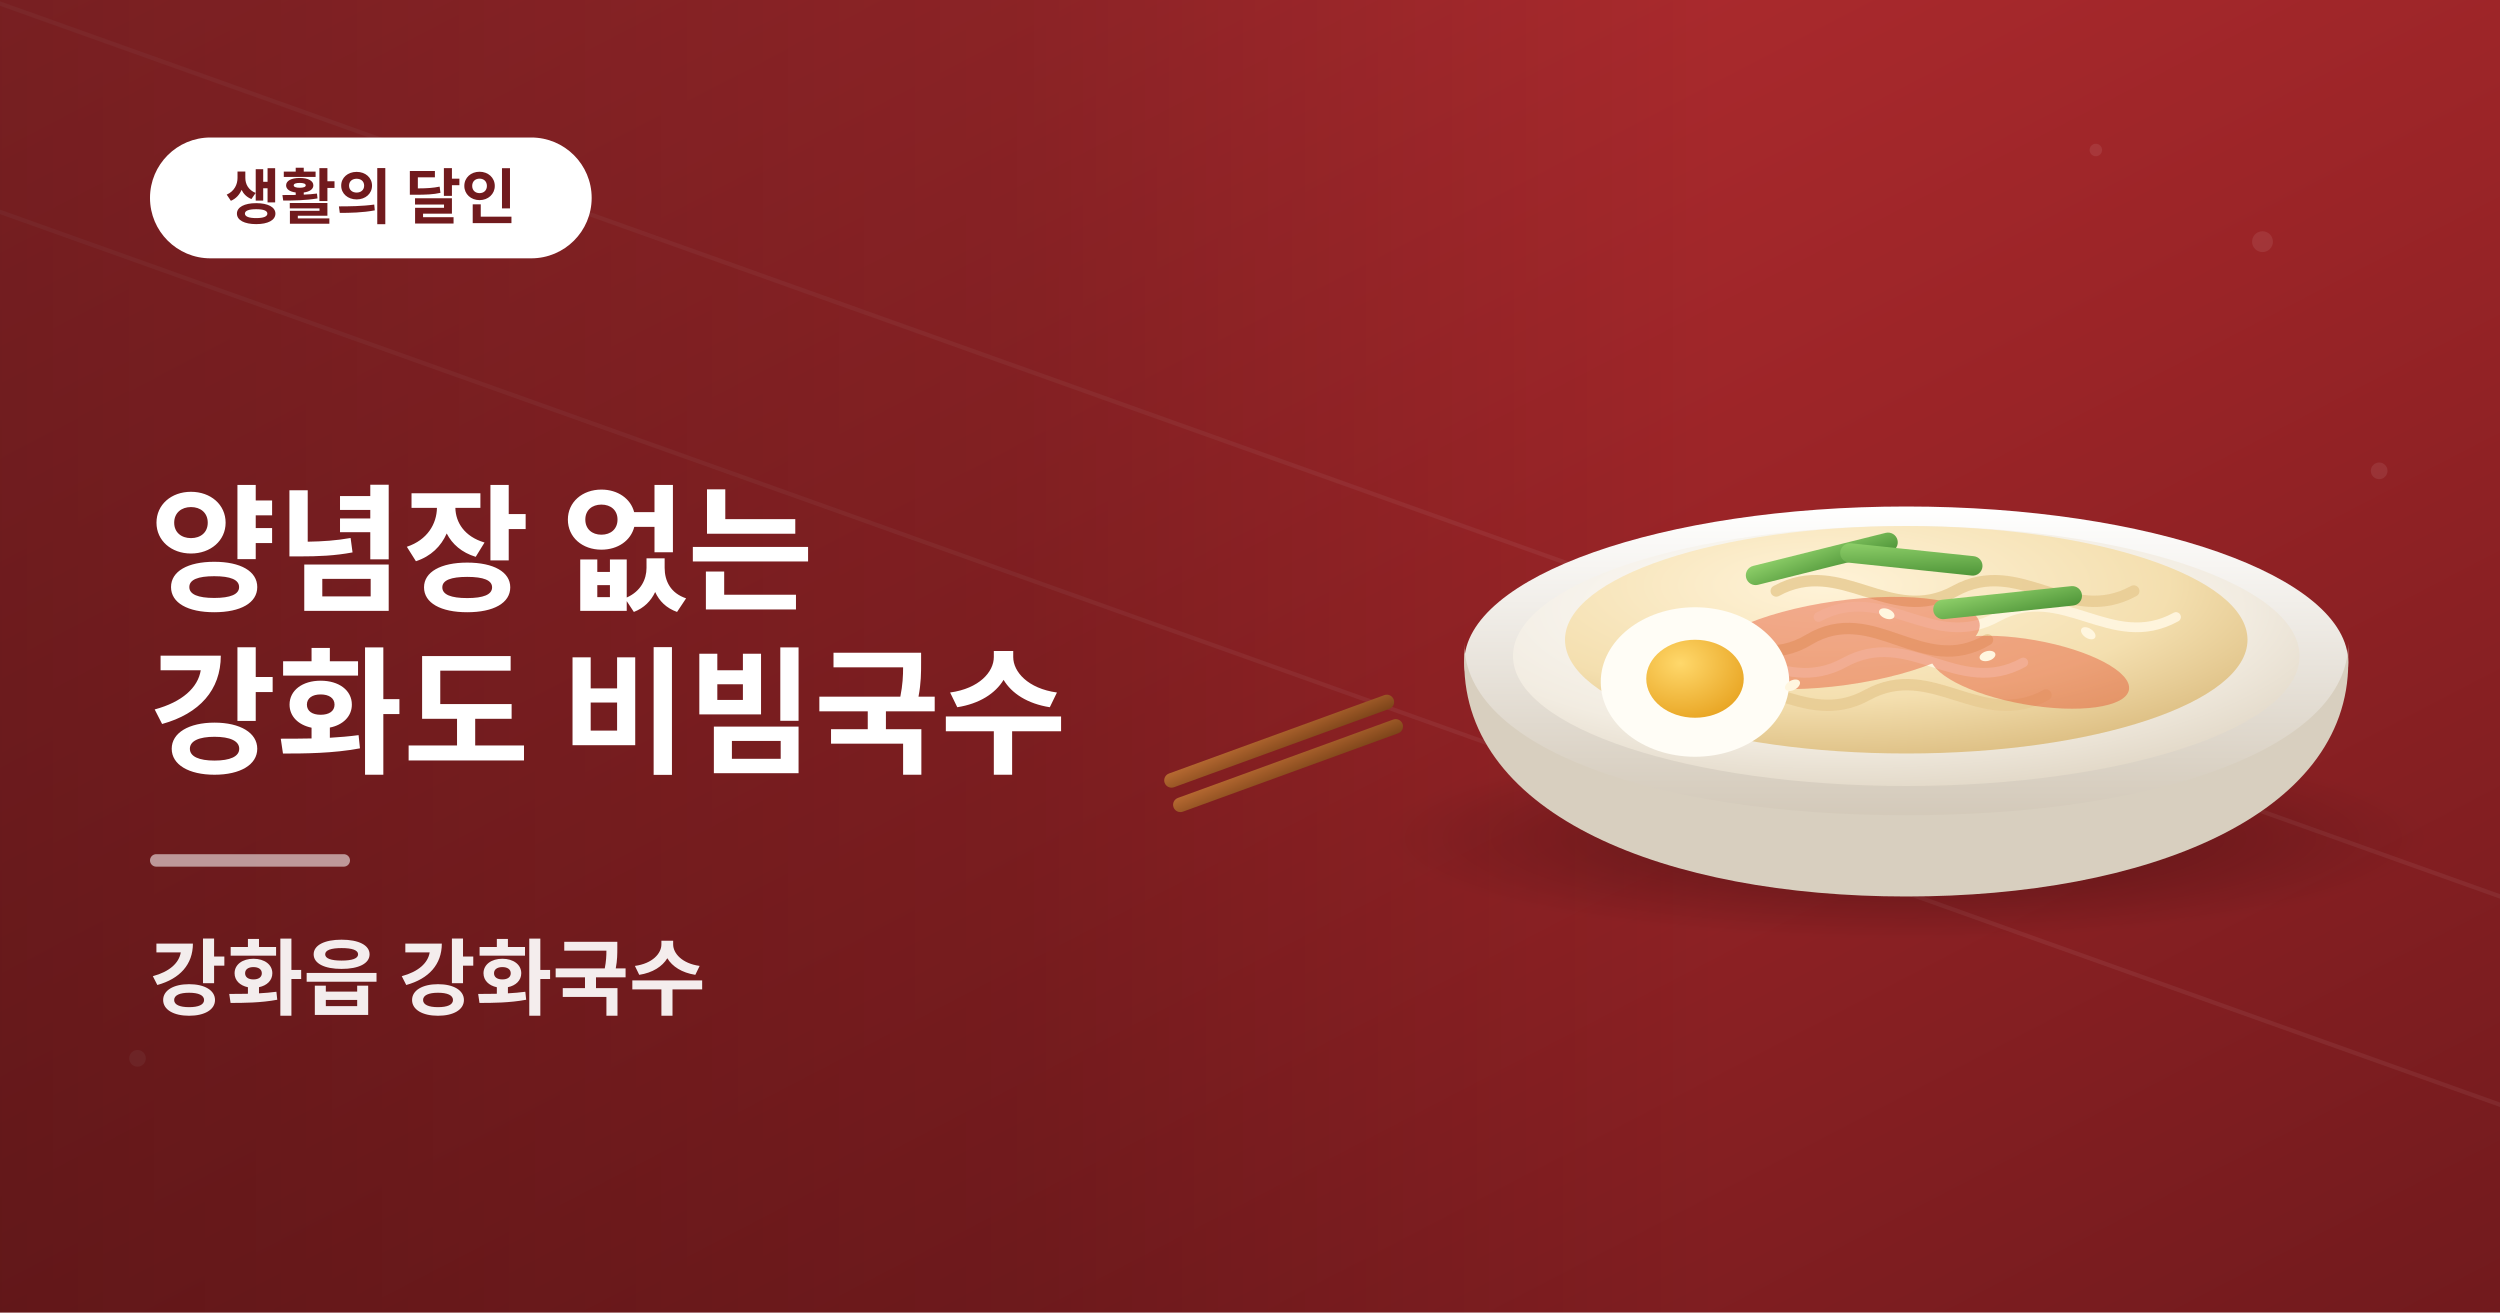
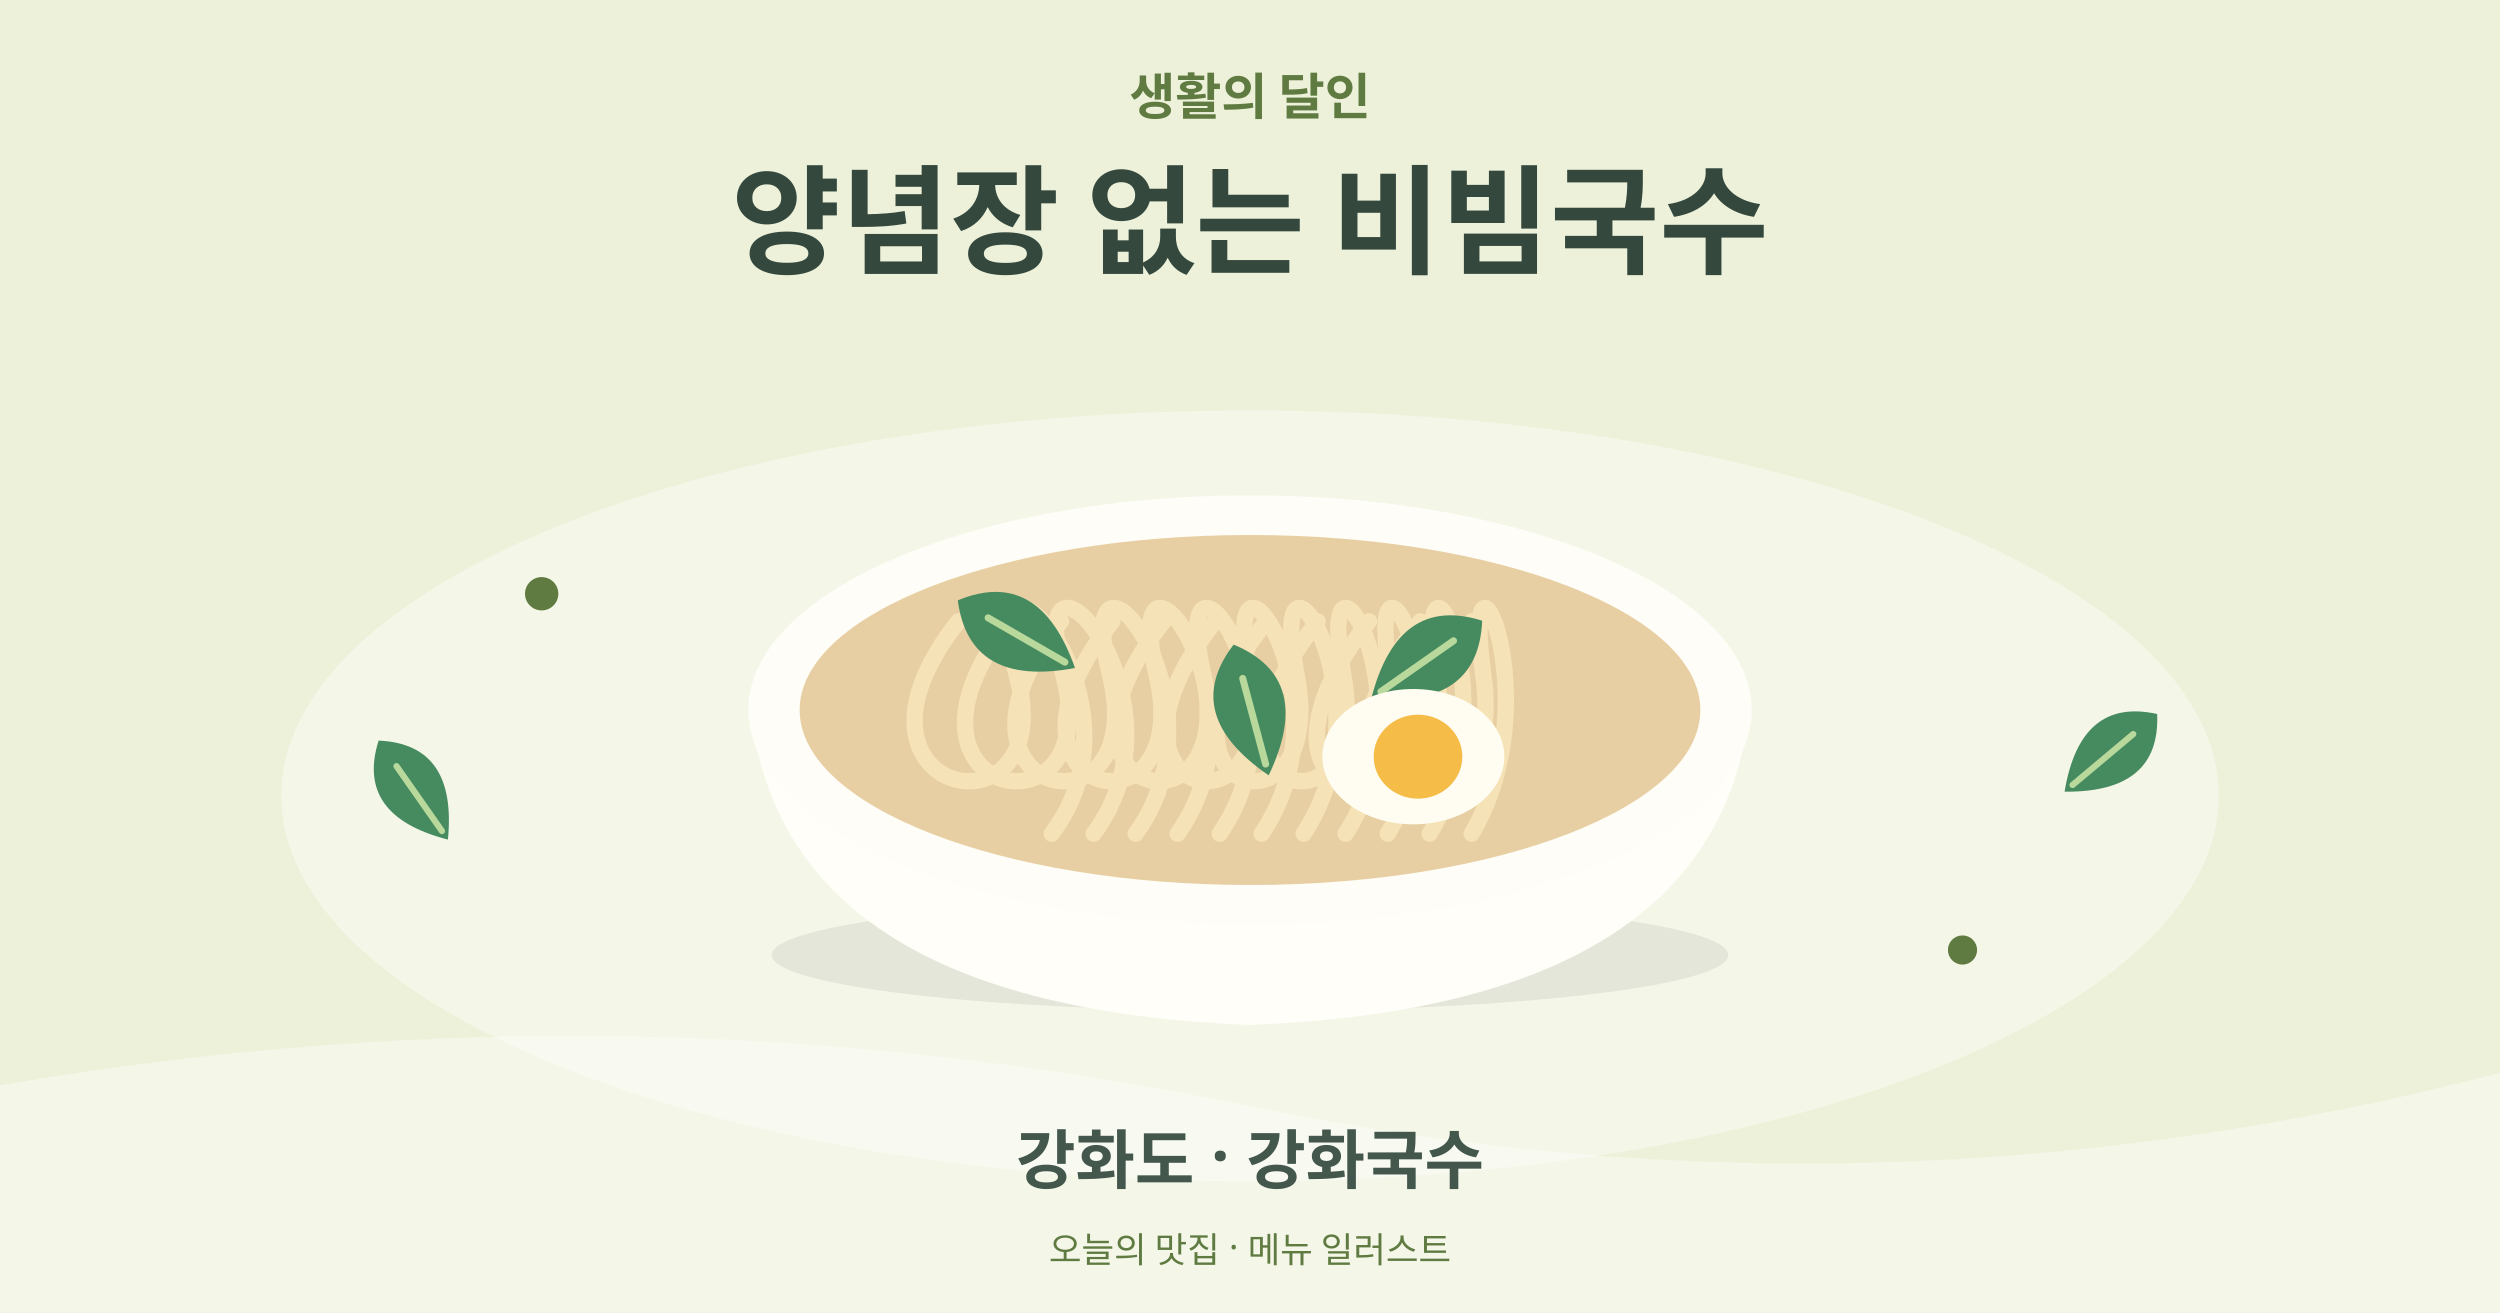
- <svg xmlns="http://www.w3.org/2000/svg" viewBox="0 0 1200 630" width="1200" height="630">
-   <defs>
-     <linearGradient id="bg5" x1="0" y1="0" x2="1" y2="1">
-       <stop offset="0%" stop-color="#C13236" />
-       <stop offset="55%" stop-color="#9A2427" />
-       <stop offset="100%" stop-color="#711A1D" />
-     </linearGradient>
-     <radialGradient id="plateShadow5" cx="50%" cy="50%" r="50%">
-       <stop offset="0%" stop-color="#000000" stop-opacity="0.38" />
-       <stop offset="100%" stop-color="#000000" stop-opacity="0" />
-     </radialGradient>
-     <linearGradient id="bowlRim5" x1="0" y1="0" x2="0" y2="1">
-       <stop offset="0%" stop-color="#FFFFFF" />
-       <stop offset="100%" stop-color="#D3C9B9" />
-     </linearGradient>
-     <radialGradient id="bowlInner5" cx="42%" cy="32%" r="72%">
-       <stop offset="0%" stop-color="#FFFFFF" />
-       <stop offset="70%" stop-color="#F2ECE1" />
-       <stop offset="100%" stop-color="#E1D7C6" />
-     </radialGradient>
-     <radialGradient id="noodleMound5" cx="38%" cy="26%" r="84%">
-       <stop offset="0%" stop-color="#FFF3D8" />
-       <stop offset="60%" stop-color="#F4DFAF" />
-       <stop offset="100%" stop-color="#D8B87A" />
-     </radialGradient>
-     <radialGradient id="eggYolk5" cx="35%" cy="30%" r="78%">
-       <stop offset="0%" stop-color="#FFD86B" />
-       <stop offset="100%" stop-color="#E8A422" />
-     </radialGradient>
-     <linearGradient id="cucumber5" x1="0" y1="0" x2="1" y2="1">
-       <stop offset="0%" stop-color="#8FD06A" />
-       <stop offset="100%" stop-color="#4E9438" />
-     </linearGradient>
-     <linearGradient id="chopstick5" x1="0" y1="0" x2="1" y2="1">
-       <stop offset="0%" stop-color="#B76A32" />
-       <stop offset="100%" stop-color="#7C4419" />
-     </linearGradient>
-     <linearGradient id="scrimLR" x1="0" y1="0" x2="1" y2="0">
-       <stop offset="0%" stop-color="#000000" stop-opacity="0.38" />
-       <stop offset="60%" stop-color="#000000" stop-opacity="0.22" />
-       <stop offset="100%" stop-color="#000000" stop-opacity="0" />
-     </linearGradient>
-   </defs>
-   <rect width="1200" height="630" fill="url(#bg5)" />
-   <g opacity="0.06" stroke="#FFFFFF" stroke-width="2">
-     <line x1="-100" y1="66" x2="1300" y2="566" />
-     <line x1="-100" y1="-34" x2="1300" y2="466" />
+ <svg xmlns="http://www.w3.org/2000/svg" width="1200" height="630" viewBox="0 0 1200 630" role="img" aria-labelledby="title desc">
+   <g font-family="'Malgun Gothic','Apple SD Gothic Neo',sans-serif">
+     <rect x="0" y="0" width="1200" height="630" rx="0" fill="#EDF1D9" />
+     <ellipse cx="600" cy="382" rx="465" ry="185" fill="#FFFFFF65" />
+     <path d="M0 521 Q300 469 600 531 T1200 515 V630 H0 Z" fill="#FFFFFF60" stroke="none" stroke-width="1" stroke-linecap="round" stroke-linejoin="round" />
+     <text x="600" y="55" text-anchor="middle" fill="#607B42" font-size="24" font-weight="700">생활의 달인</text>
+     <text x="600" y="127" text-anchor="middle" fill="#34483E" font-size="57" font-weight="700">양념장 없는 비빔국수</text>
+     <g transform="translate(600 352) scale(1.12)">
+       <ellipse cx="0" cy="95" rx="205" ry="24" fill="#00000012" />
+       <path d="M-214 -10 Q-200 117 0 125 Q200 117 214 -10 Z" fill="#FFFEF9" stroke="none" stroke-width="1" stroke-linecap="round" stroke-linejoin="round" />
+       <ellipse cx="0" cy="-10" rx="215" ry="92" fill="#FFFDF7" />
+       <ellipse cx="0" cy="-10" rx="193" ry="75" fill="#E7CFA3" />
+       <path d="M-125 -48 C-185 28 -80 48 -100 -25 S-40 -16 -85 43" fill="none" stroke="#F5E2B6" stroke-width="7" stroke-linecap="round" stroke-linejoin="round" />
+       <path d="M-103 -48 C-163 28 -61 48 -80 -25 S-23 -16 -67 43" fill="none" stroke="#F5E2B6" stroke-width="7" stroke-linecap="round" stroke-linejoin="round" />
+       <path d="M-81 -48 C-141 28 -42 48 -60 -25 S-6 -16 -49 43" fill="none" stroke="#F5E2B6" stroke-width="7" stroke-linecap="round" stroke-linejoin="round" />
+       <path d="M-59 -48 C-119 28 -23 48 -40 -25 S11 -16 -31 43" fill="none" stroke="#F5E2B6" stroke-width="7" stroke-linecap="round" stroke-linejoin="round" />
+       <path d="M-37 -48 C-97 28 -4 48 -20 -25 S28 -16 -13 43" fill="none" stroke="#F5E2B6" stroke-width="7" stroke-linecap="round" stroke-linejoin="round" />
+       <path d="M-15 -48 C-75 28 15 48 0 -25 S45 -16 5 43" fill="none" stroke="#F5E2B6" stroke-width="7" stroke-linecap="round" stroke-linejoin="round" />
+       <path d="M7 -48 C-53 28 34 48 20 -25 S62 -16 23 43" fill="none" stroke="#F5E2B6" stroke-width="7" stroke-linecap="round" stroke-linejoin="round" />
+       <path d="M29 -48 C-31 28 53 48 40 -25 S79 -16 41 43" fill="none" stroke="#F5E2B6" stroke-width="7" stroke-linecap="round" stroke-linejoin="round" />
+       <path d="M51 -48 C-9 28 72 48 60 -25 S96 -16 59 43" fill="none" stroke="#F5E2B6" stroke-width="7" stroke-linecap="round" stroke-linejoin="round" />
+       <path d="M73 -48 C13 28 91 48 80 -25 S113 -16 77 43" fill="none" stroke="#F5E2B6" stroke-width="7" stroke-linecap="round" stroke-linejoin="round" />
+       <path d="M95 -48 C35 28 110 48 100 -25 S130 -16 95 43" fill="none" stroke="#F5E2B6" stroke-width="7" stroke-linecap="round" stroke-linejoin="round" />
+       <g transform="translate(-75 -28) rotate(-60)">
+         <path d="M0 0 Q-30 -35 0 -58 Q30 -35 0 0" fill="#468A60" stroke="none" stroke-width="1" stroke-linecap="round" stroke-linejoin="round" />
+         <path d="M0 -5 L0 -43" fill="none" stroke="#B8D99B" stroke-width="3" stroke-linecap="round" stroke-linejoin="round" />
+       </g>
+       <g transform="translate(52 -15) rotate(55)">
+         <path d="M0 0 Q-30 -35 0 -58 Q30 -35 0 0" fill="#468A60" stroke="none" stroke-width="1" stroke-linecap="round" stroke-linejoin="round" />
+         <path d="M0 -5 L0 -43" fill="none" stroke="#B8D99B" stroke-width="3" stroke-linecap="round" stroke-linejoin="round" />
+       </g>
+       <g transform="translate(8 18) rotate(-15)">
+         <path d="M0 0 Q-30 -35 0 -58 Q30 -35 0 0" fill="#468A60" stroke="none" stroke-width="1" stroke-linecap="round" stroke-linejoin="round" />
+         <path d="M0 -5 L0 -43" fill="none" stroke="#B8D99B" stroke-width="3" stroke-linecap="round" stroke-linejoin="round" />
+       </g>
+       <ellipse cx="70" cy="10" rx="39" ry="29" fill="#FFFDF2" />
+       <ellipse cx="72" cy="10" rx="19" ry="18" fill="#F5BD48" />
+     </g>
+     <g transform="translate(215 403) rotate(-35)">
+       <path d="M0 0 Q-30 -35 0 -58 Q30 -35 0 0" fill="#468A60" stroke="none" stroke-width="1" stroke-linecap="round" stroke-linejoin="round" />
+       <path d="M0 -5 L0 -43" fill="none" stroke="#B8D99B" stroke-width="3" stroke-linecap="round" stroke-linejoin="round" />
+     </g>
+     <g transform="translate(991 380) rotate(50)">
+       <path d="M0 0 Q-30 -35 0 -58 Q30 -35 0 0" fill="#468A60" stroke="none" stroke-width="1" stroke-linecap="round" stroke-linejoin="round" />
+       <path d="M0 -5 L0 -43" fill="none" stroke="#B8D99B" stroke-width="3" stroke-linecap="round" stroke-linejoin="round" />
+     </g>
+     <ellipse cx="260" cy="285" rx="8" ry="8" fill="#607B42" />
+     <ellipse cx="942" cy="456" rx="7" ry="7" fill="#607B42" />
+     <text x="600" y="568" text-anchor="middle" fill="#43574D" font-size="31" font-weight="600">강화도 · 강화국수</text>
+     <text x="600" y="606" text-anchor="middle" fill="#607B42" font-size="17" font-weight="400">오늘의 맛집 · 메뉴 일러스트</text>
  </g>
-   <g opacity="0.08" fill="#ffffff">
-     <circle cx="116" cy="86" r="4" />
-     <circle cx="1086" cy="116" r="5" />
-     <circle cx="1006" cy="72" r="3" />
-     <circle cx="66" cy="508" r="4" />
-     <circle cx="1142" cy="226" r="4" />
-   </g>
-   <rect width="820" height="630" fill="url(#scrimLR)" />
-   <g transform="translate(915,318) scale(0.78) translate(-600,-330)">
-     <ellipse cx="600" cy="438" rx="320" ry="62" fill="url(#plateShadow5)" />
-     <ellipse cx="600" cy="330" rx="272" ry="96" fill="url(#bowlRim5)" />
-     <path d="M 328 330 C 328 424 452 474 600 474 C 748 474 872 424 872 330 L 872 318 C 872 382 756 424 600 424 C 444 424 328 382 328 318 Z" fill="#D8CFBF" />
-     <ellipse cx="600" cy="326" rx="242" ry="80" fill="url(#bowlInner5)" />
-     <ellipse cx="600" cy="316" rx="210" ry="70" fill="url(#noodleMound5)" />
-     <g fill="none" stroke="#E8CB93" stroke-width="7" stroke-linecap="round" opacity="0.85">
-       <path d="M 430 316 C 470 292 500 340 540 316 C 580 292 610 340 650 316" />
-       <path d="M 466 350 C 506 328 536 372 576 350 C 616 328 646 372 686 350" />
-       <path d="M 520 286 C 560 264 590 308 630 286 C 670 264 700 308 740 286" />
-     </g>
-     <g fill="none" stroke="#FFF6E1" stroke-width="6" stroke-linecap="round" opacity="0.9">
-       <path d="M 452 330 C 492 308 522 352 562 330 C 602 308 632 352 672 330" />
-       <path d="M 546 302 C 586 280 616 324 656 302 C 696 280 726 324 766 302" />
-     </g>
-     <g fill="#E24A2C" opacity="0.42">
-       <ellipse cx="560" cy="318" rx="86" ry="26" transform="rotate(-8 560 318)" />
-       <ellipse cx="676" cy="336" rx="62" ry="20" transform="rotate(10 676 336)" />
-     </g>
-     <g fill="url(#cucumber5)">
-       <rect x="500" y="272" width="96" height="12" rx="6" transform="rotate(-14 500 272)" />
-       <rect x="560" y="256" width="88" height="12" rx="6" transform="rotate(6 560 256)" />
-       <rect x="616" y="292" width="92" height="12" rx="6" transform="rotate(-6 616 292)" />
-     </g>
-     <ellipse cx="470" cy="342" rx="58" ry="46" fill="#FFFDF6" />
-     <ellipse cx="470" cy="340" rx="30" ry="24" fill="url(#eggYolk5)" />
-     <g fill="#FFF6DF">
-       <ellipse cx="588" cy="300" rx="5" ry="3" transform="rotate(22 588 300)" />
-       <ellipse cx="650" cy="326" rx="5" ry="3" transform="rotate(-16 650 326)" />
-       <ellipse cx="712" cy="312" rx="5" ry="3" transform="rotate(34 712 312)" />
-       <ellipse cx="530" cy="344" rx="5" ry="3" transform="rotate(-28 530 344)" />
-     </g>
-     <g transform="rotate(-20 220 380)">
-       <rect x="140" y="372" width="150" height="9" rx="4.5" fill="url(#chopstick5)" />
-       <rect x="140" y="388" width="150" height="9" rx="4.5" fill="url(#chopstick5)" />
-     </g>
-   </g>
-   <rect x="72" y="66" width="212" height="58" rx="29" fill="#ffffff" />
-   <text x="178" y="105" font-family="'Apple SD Gothic Neo','Malgun Gothic',sans-serif" font-size="29" font-weight="700" fill="#711A1D" text-anchor="middle">생활의 달인</text>
-   <text x="72" y="288" font-family="'Apple SD Gothic Neo','Malgun Gothic',sans-serif" font-size="66" font-weight="800" fill="#ffffff">양념장 없는</text>
-   <text x="72" y="366" font-family="'Apple SD Gothic Neo','Malgun Gothic',sans-serif" font-size="66" font-weight="800" fill="#ffffff">강화도 비빔국수</text>
-   <rect x="72" y="410" width="96" height="6" rx="3" fill="#ffffff" opacity="0.55" />
-   <text x="72" y="484" font-family="'Apple SD Gothic Neo','Malgun Gothic',sans-serif" font-size="40" font-weight="600" fill="#ffffff" opacity="0.92">강화읍 강화국수</text>
</svg>
